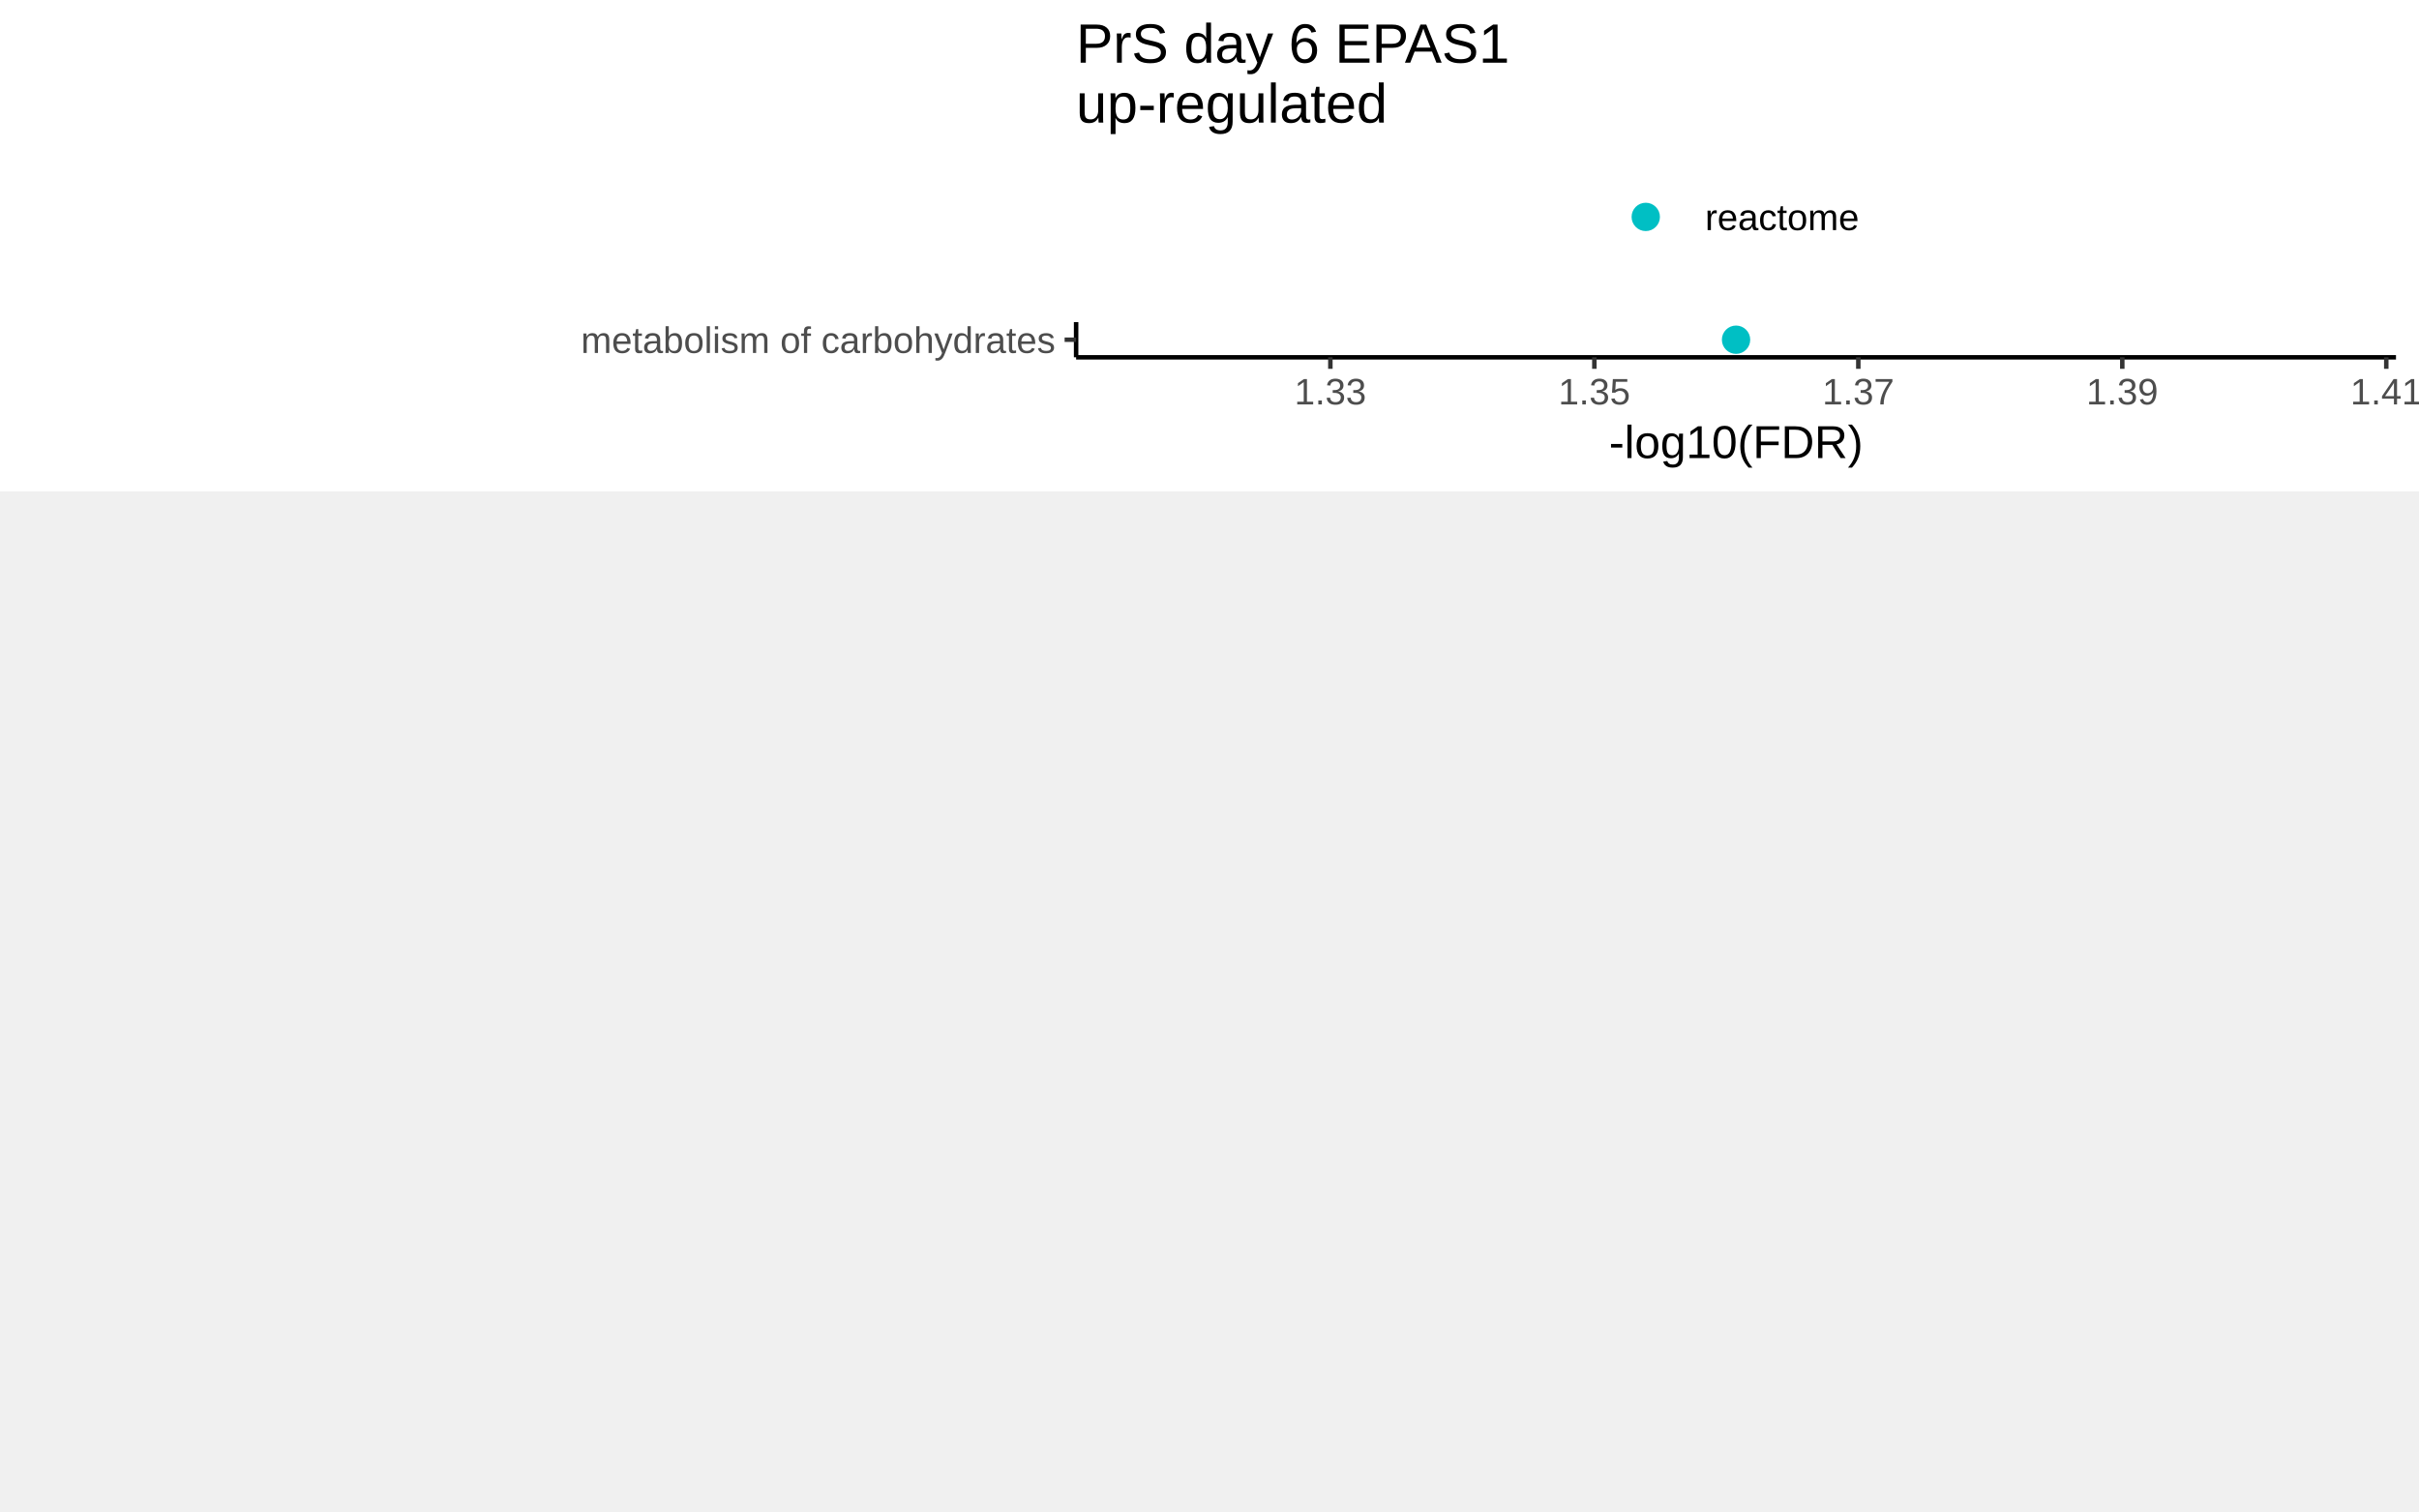
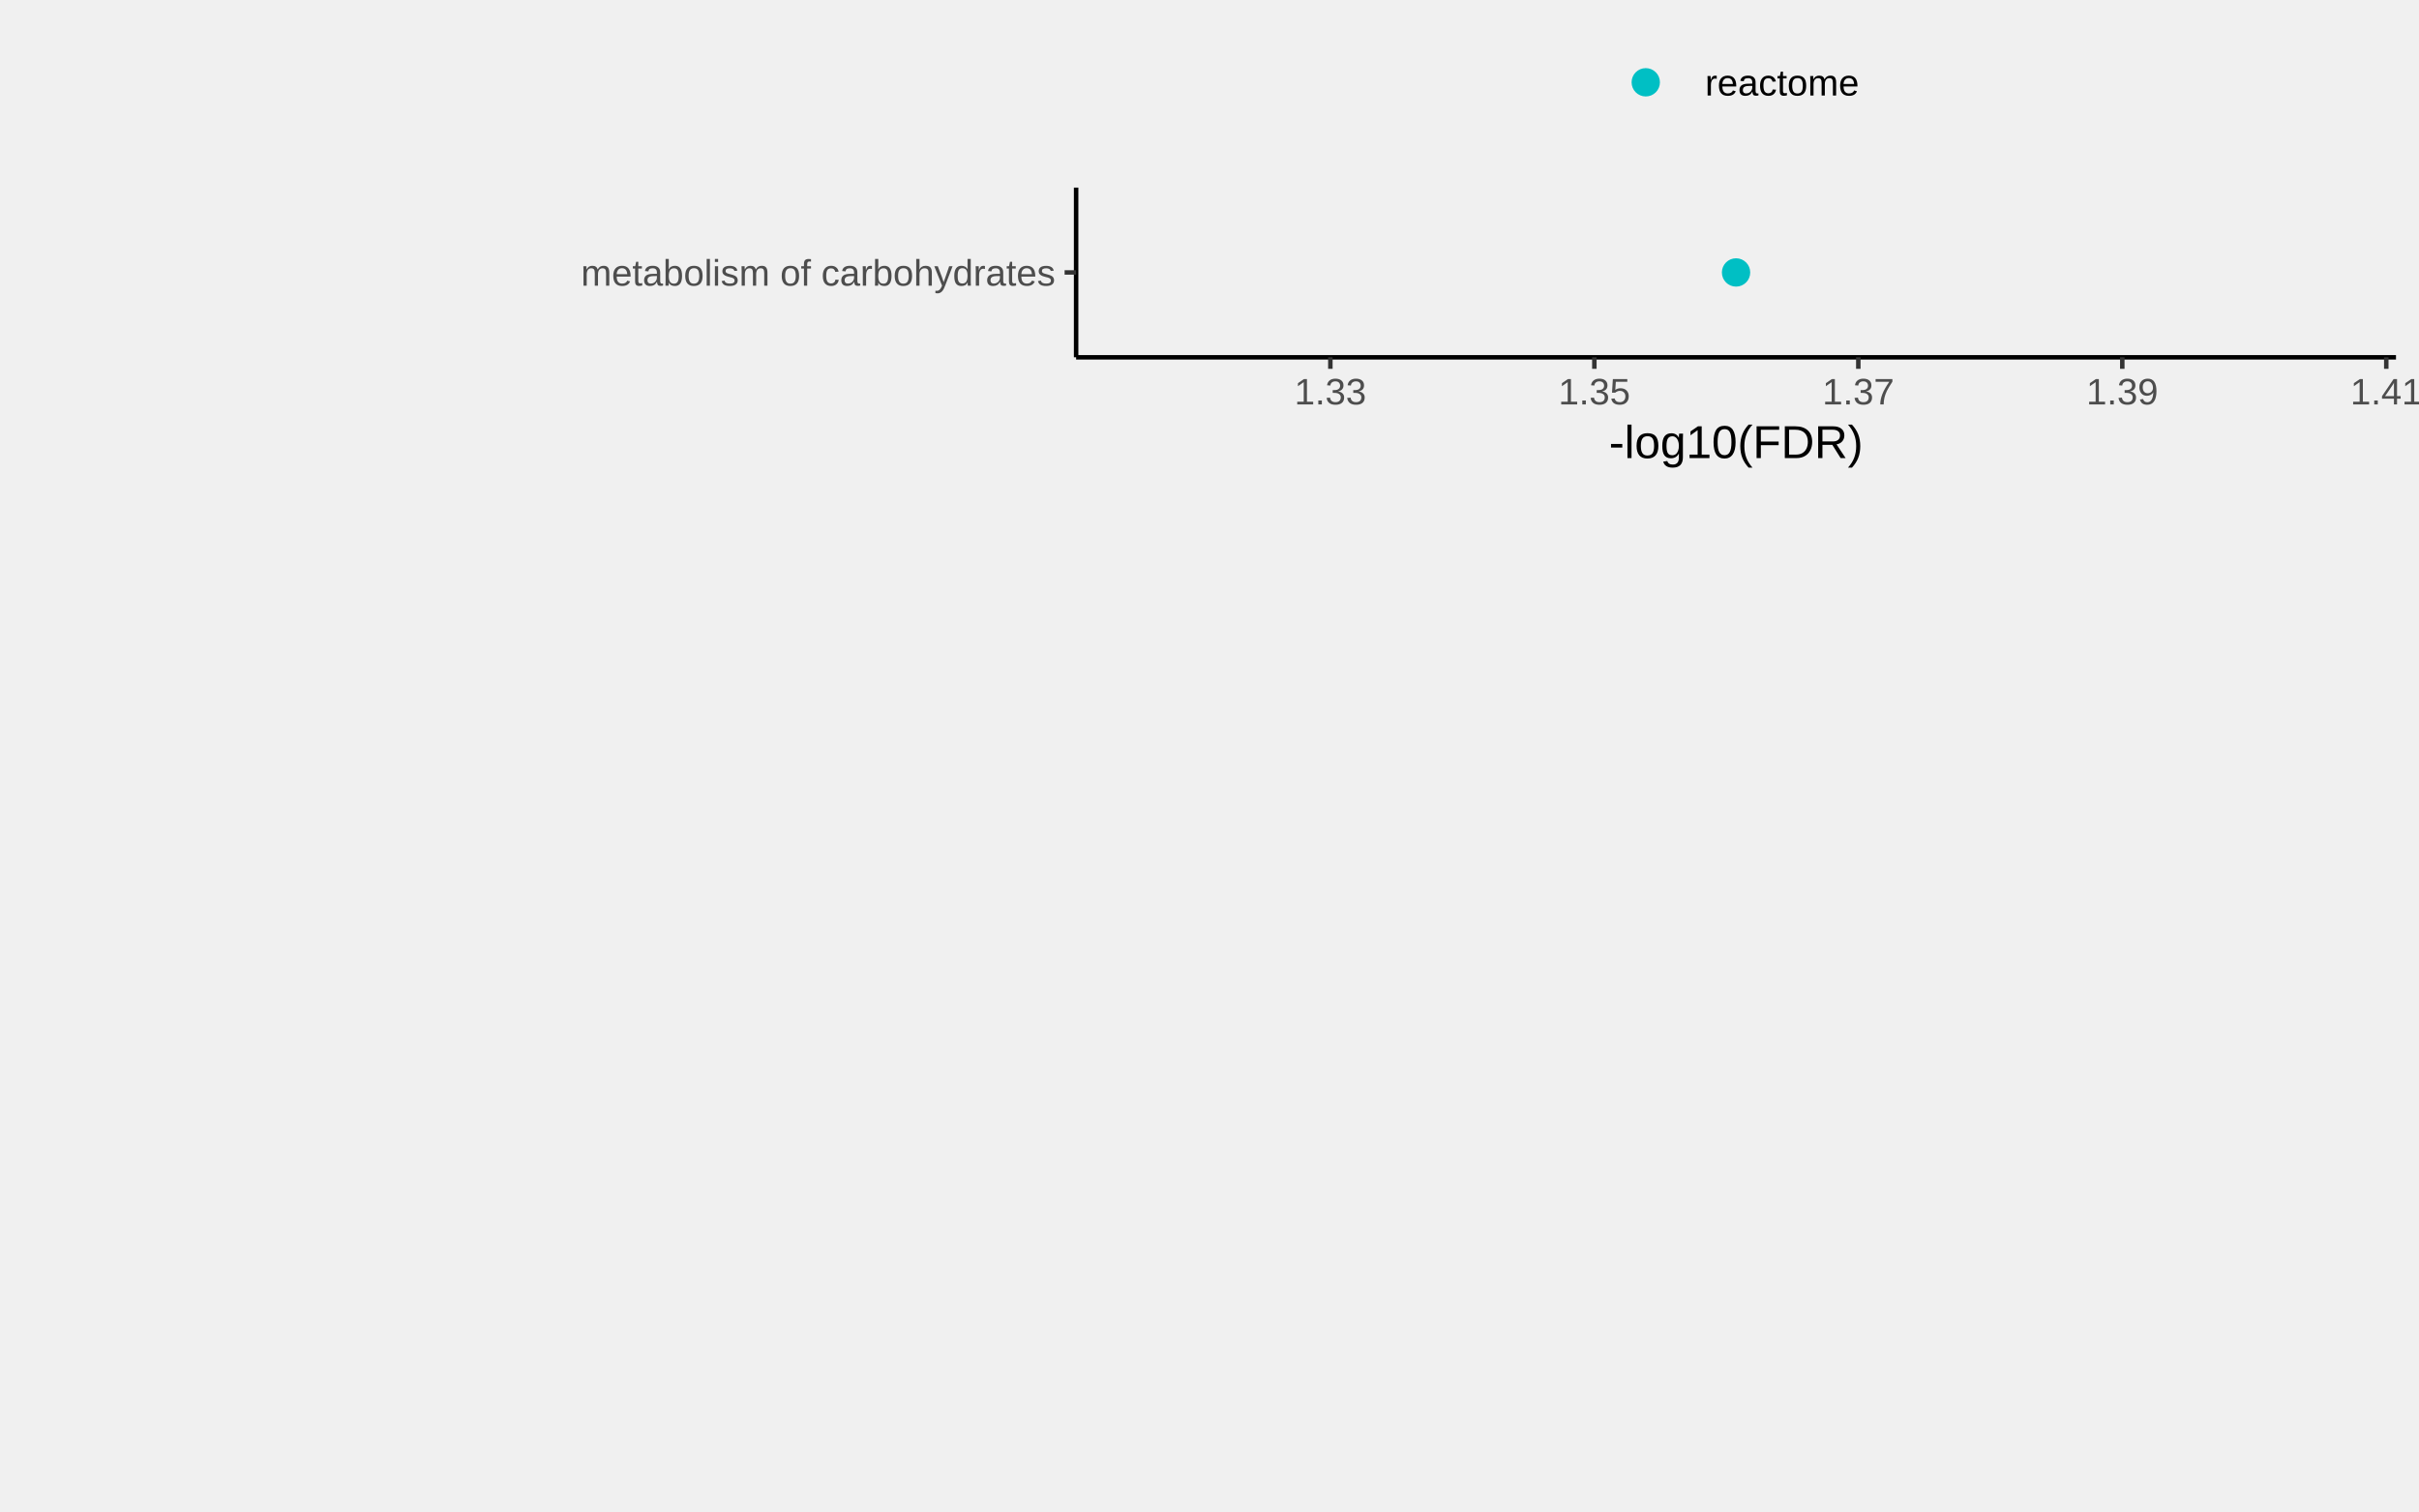
<svg xmlns="http://www.w3.org/2000/svg" class="svglite" width="576.00pt" height="360.00pt" viewBox="0 0 576.00 360.00">
  <defs>
    <style type="text/css">
    .svglite line, .svglite polyline, .svglite polygon, .svglite path, .svglite rect, .svglite circle {
      fill: none;
      stroke: #000000;
      stroke-linecap: round;
      stroke-linejoin: round;
      stroke-miterlimit: 10.00;
    }
    .svglite text {
      white-space: pre;
    }
  </style>
  </defs>
  <rect width="100%" height="100%" style="stroke: none; fill: none;" />
  <defs>
    <clipPath id="cpMC4wMHw1NzYuMDB8MC4wMHwzNjAuMDA=">
      <rect x="0.00" y="0.00" width="576.00" height="360.00" />
    </clipPath>
  </defs>
  <g clip-path="url(#cpMC4wMHw1NzYuMDB8MC4wMHwzNjAuMDA=)">
</g>
  <defs>
    <clipPath id="cpMC4wMHw1NzYuMDB8MC4wMHwxMTcuMDA=">
      <rect x="0.00" y="0.00" width="576.00" height="117.00" />
    </clipPath>
  </defs>
  <g clip-path="url(#cpMC4wMHw1NzYuMDB8MC4wMHwxMTcuMDA=)">
-     <rect x="0.00" y="-0" width="576.00" height="117.00" style="stroke-width: 1.07; stroke: #FFFFFF; fill: #FFFFFF;" />
+     <rect x="0.00" y="-0" width="576.00" height="117.00" style="stroke-width: 1.07; stroke: none;" />
  </g>
  <g clip-path="url(#cpMC4wMHw1NzYuMDB8MC4wMHwzNjAuMDA=)">
</g>
  <defs>
-     <clipPath id="cpMjU2LjI0fDU3MC41Mnw3Ni43M3w4NS4xMA==">
-       <rect x="256.24" y="76.73" width="314.28" height="8.36" />
+     <clipPath id="cpMjU2LjI0fDU3MC41Mnw0NC42OHw4NS4xMA==">
+       <rect x="256.24" y="44.68" width="314.28" height="40.42" />
    </clipPath>
  </defs>
-   <g clip-path="url(#cpMjU2LjI0fDU3MC41Mnw3Ni43M3w4NS4xMA==)">
-     <rect x="256.24" y="76.73" width="314.28" height="8.36" style="stroke-width: 1.07; stroke: none; fill: #FFFFFF;" />
-     <circle cx="413.38" cy="80.91" r="3.02" style="stroke-width: 0.71; stroke: #00BFC4; fill: #00BFC4;" />
+   <g clip-path="url(#cpMjU2LjI0fDU3MC41Mnw0NC42OHw4NS4xMA==)">
+     <rect x="256.24" y="44.68" width="314.28" height="40.42" style="stroke-width: 1.07; stroke: none;" />
+     <circle cx="413.38" cy="64.89" r="3.02" style="stroke-width: 0.71; stroke: #00BFC4; fill: #00BFC4;" />
  </g>
  <g clip-path="url(#cpMC4wMHw1NzYuMDB8MC4wMHwzNjAuMDA=)">
-     <polyline points="256.24,85.10 256.24,76.73 " style="stroke-width: 1.07; stroke-linecap: butt;" />
-     <text x="251.31" y="84.07" text-anchor="end" style="font-size: 8.80px;fill: #4D4D4D; font-family: &quot;Arial&quot;;" textLength="227.69px" lengthAdjust="spacingAndGlyphs">                                               metabolism of carbohydrates</text>
-     <polyline points="253.50,80.91 256.24,80.91 " style="stroke-width: 1.07; stroke: #333333; stroke-linecap: butt;" />
+     <polyline points="256.24,85.10 256.24,44.68 " style="stroke-width: 1.07; stroke-linecap: butt;" />
+     <text x="251.31" y="68.04" text-anchor="end" style="font-size: 8.80px;fill: #4D4D4D; font-family: &quot;Arial&quot;;" textLength="227.69px" lengthAdjust="spacingAndGlyphs">                                               metabolism of carbohydrates</text>
+     <polyline points="253.50,64.89 256.24,64.89 " style="stroke-width: 1.07; stroke: #333333; stroke-linecap: butt;" />
    <polyline points="256.24,85.10 570.52,85.10 " style="stroke-width: 1.07; stroke-linecap: butt;" />
    <polyline points="316.78,87.84 316.78,85.10 " style="stroke-width: 1.07; stroke: #333333; stroke-linecap: butt;" />
    <polyline points="379.64,87.84 379.64,85.10 " style="stroke-width: 1.07; stroke: #333333; stroke-linecap: butt;" />
    <polyline points="442.49,87.84 442.49,85.10 " style="stroke-width: 1.07; stroke: #333333; stroke-linecap: butt;" />
    <polyline points="505.35,87.84 505.35,85.10 " style="stroke-width: 1.07; stroke: #333333; stroke-linecap: butt;" />
    <polyline points="568.21,87.84 568.21,85.10 " style="stroke-width: 1.07; stroke: #333333; stroke-linecap: butt;" />
    <text x="316.78" y="96.33" text-anchor="middle" style="font-size: 8.80px;fill: #4D4D4D; font-family: &quot;Arial&quot;;" textLength="17.13px" lengthAdjust="spacingAndGlyphs">1.33</text>
    <text x="379.64" y="96.33" text-anchor="middle" style="font-size: 8.80px;fill: #4D4D4D; font-family: &quot;Arial&quot;;" textLength="17.13px" lengthAdjust="spacingAndGlyphs">1.35</text>
    <text x="442.49" y="96.33" text-anchor="middle" style="font-size: 8.80px;fill: #4D4D4D; font-family: &quot;Arial&quot;;" textLength="17.13px" lengthAdjust="spacingAndGlyphs">1.37</text>
    <text x="505.35" y="96.33" text-anchor="middle" style="font-size: 8.80px;fill: #4D4D4D; font-family: &quot;Arial&quot;;" textLength="17.13px" lengthAdjust="spacingAndGlyphs">1.39</text>
    <text x="568.21" y="96.33" text-anchor="middle" style="font-size: 8.80px;fill: #4D4D4D; font-family: &quot;Arial&quot;;" textLength="17.13px" lengthAdjust="spacingAndGlyphs">1.41</text>
    <text x="413.38" y="109.10" text-anchor="middle" style="font-size: 11.00px; font-family: &quot;Arial&quot;;" textLength="60.52px" lengthAdjust="spacingAndGlyphs">-log10(FDR)</text>
-     <rect x="377.76" y="37.54" width="71.23" height="28.24" style="stroke-width: 1.07; stroke: none; fill: #FFFFFF;" />
-     <rect x="383.24" y="43.02" width="17.28" height="17.28" style="stroke-width: 1.07; stroke: none; fill: #FFFFFF;" />
-     <circle cx="391.88" cy="51.66" r="3.02" style="stroke-width: 0.71; stroke: #00BFC4; fill: #00BFC4;" />
-     <text x="406.00" y="54.81" style="font-size: 8.80px; font-family: &quot;Arial&quot;;" textLength="36.68px" lengthAdjust="spacingAndGlyphs">reactome</text>
-     <text x="256.24" y="14.94" style="font-size: 13.20px; font-family: &quot;Arial&quot;;" textLength="104.12px" lengthAdjust="spacingAndGlyphs">PrS day 6 EPAS1</text>
-     <text x="256.24" y="29.20" style="font-size: 13.20px; font-family: &quot;Arial&quot;;" textLength="74.07px" lengthAdjust="spacingAndGlyphs">up-regulated</text>
+     <rect x="377.76" y="5.48" width="71.23" height="28.24" style="stroke-width: 1.07; stroke: none;" />
+     <rect x="383.24" y="10.96" width="17.28" height="17.28" style="stroke-width: 1.07; stroke: none;" />
+     <circle cx="391.88" cy="19.60" r="3.02" style="stroke-width: 0.71; stroke: #00BFC4; fill: #00BFC4;" />
+     <text x="406.00" y="22.75" style="font-size: 8.80px; font-family: &quot;Arial&quot;;" textLength="36.68px" lengthAdjust="spacingAndGlyphs">reactome</text>
  </g>
</svg>
